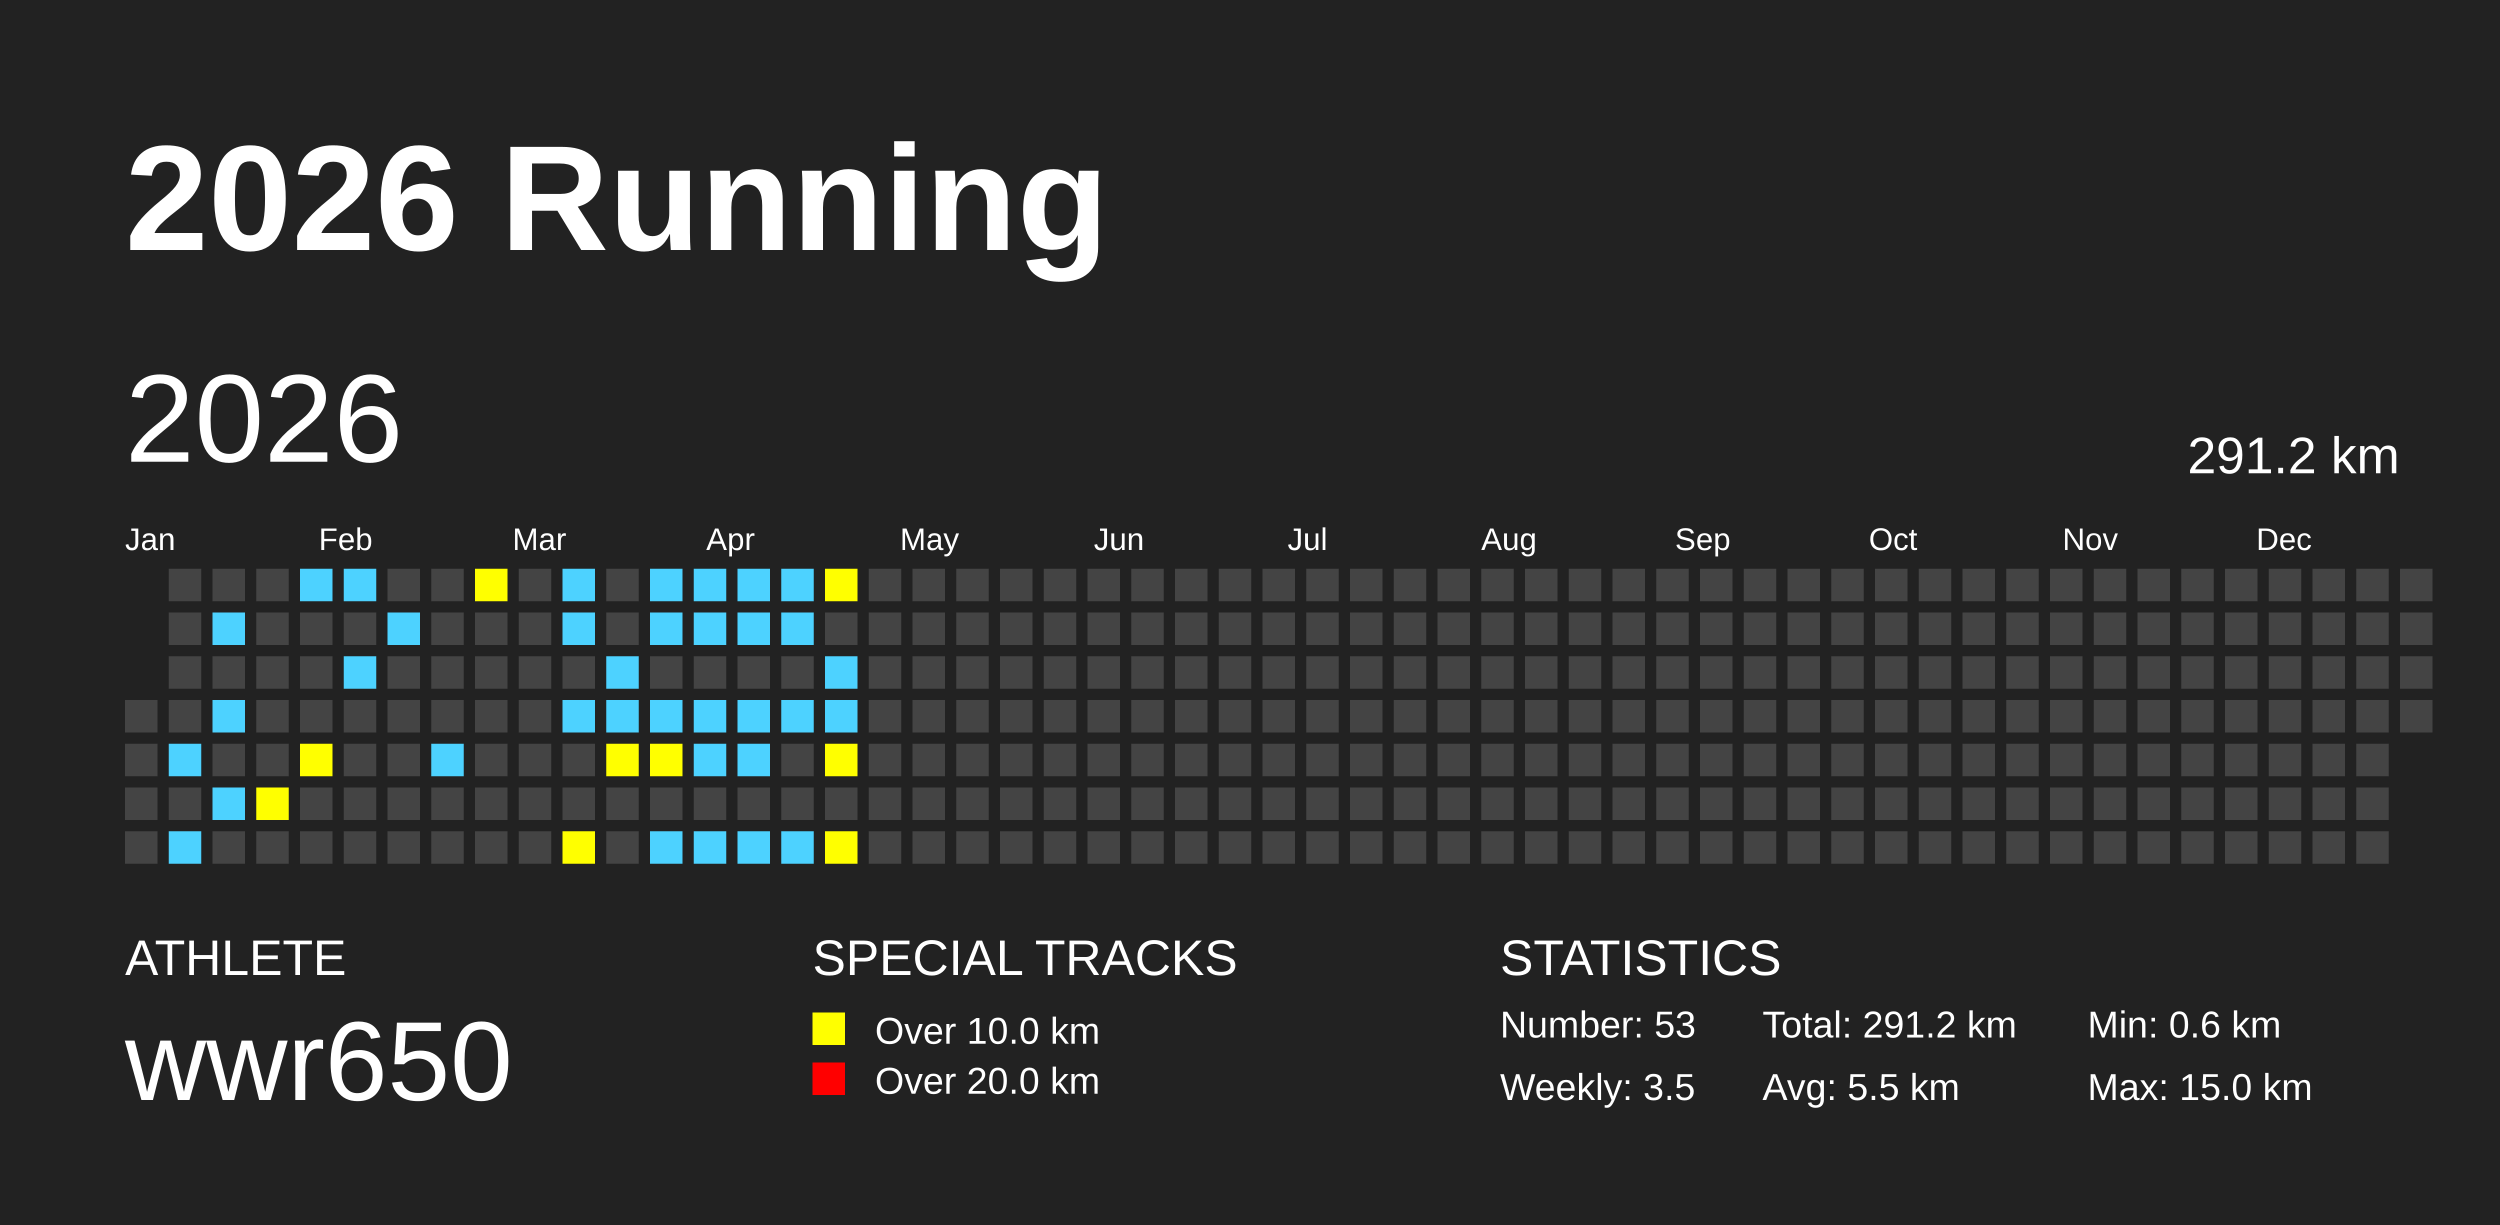
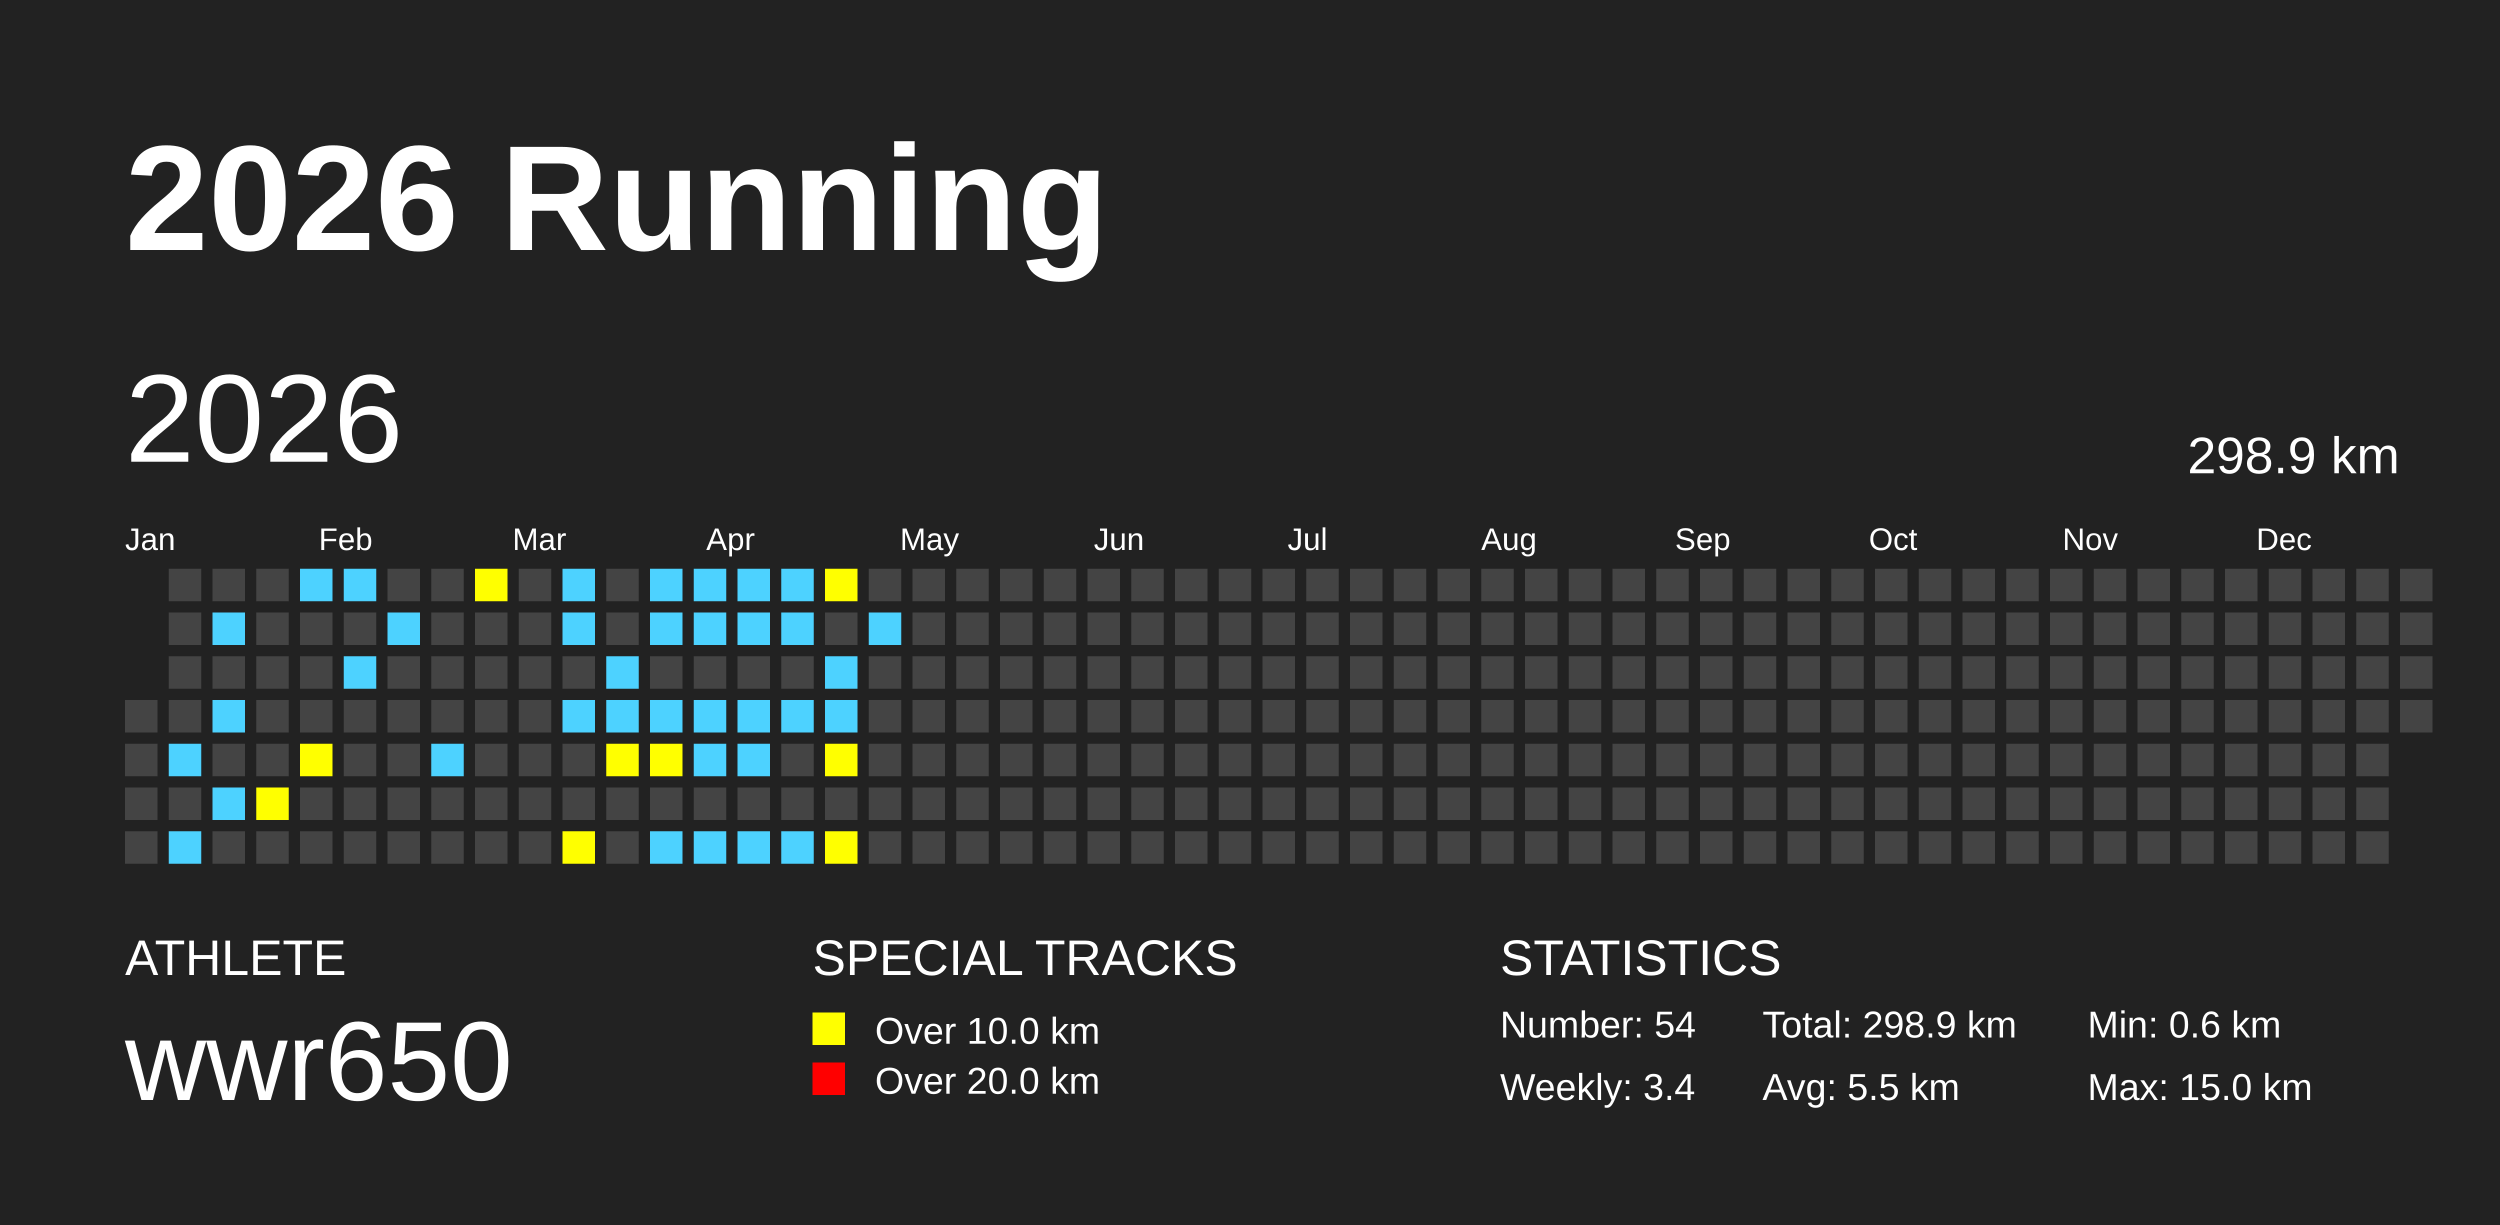
<svg xmlns="http://www.w3.org/2000/svg" baseProfile="full" height="98mm" version="1.1" viewBox="0,0,200,98" width="200mm">
  <defs />
  <rect fill="#222222" height="98" width="200" x="0" y="0" />
  <text fill="#FFFFFF" style="font-size:12px; font-family:Arial; font-weight:bold;" x="10" y="20">2026 Running</text>
  <text fill="#FFFFFF" style="font-size:4px; font-family:Arial" x="10" y="78">ATHLETE</text>
  <text fill="#FFFFFF" style="font-size:9px; font-family:Arial" x="10" y="88">wwr650</text>
  <text fill="#FFFFFF" style="font-size:4px; font-family:Arial" x="65" y="78">SPECIAL TRACKS</text>
  <rect fill="yellow" height="2.6" width="2.6" x="65" y="81" />
  <text fill="#FFFFFF" style="font-size:3px; font-family:Arial" x="70" y="83.5">Over 10.0 km</text>
  <rect fill="red" height="2.6" width="2.6" x="65" y="85" />
  <text fill="#FFFFFF" style="font-size:3px; font-family:Arial" x="70" y="87.5">Over 20.0 km</text>
  <text fill="#FFFFFF" style="font-size:4px; font-family:Arial" x="120" y="78">STATISTICS</text>
-   <text fill="#FFFFFF" style="font-size:3px; font-family:Arial" x="120" y="83">Number: 53</text>
-   <text fill="#FFFFFF" style="font-size:3px; font-family:Arial" x="120" y="88">Weekly: 3.5</text>
-   <text fill="#FFFFFF" style="font-size:3px; font-family:Arial" x="141" y="83">Total: 291.2 km</text>
+   <text fill="#FFFFFF" style="font-size:3px; font-family:Arial" x="120" y="83">Number: 54</text>
+   <text fill="#FFFFFF" style="font-size:3px; font-family:Arial" x="120" y="88">Weekly: 3.4</text>
+   <text fill="#FFFFFF" style="font-size:3px; font-family:Arial" x="141" y="83">Total: 298.9 km</text>
  <text fill="#FFFFFF" style="font-size:3px; font-family:Arial" x="141" y="88">Avg: 5.5 km</text>
  <text fill="#FFFFFF" style="font-size:3px; font-family:Arial" x="167" y="83">Min: 0.6 km</text>
  <text fill="#FFFFFF" style="font-size:3px; font-family:Arial" x="167" y="88">Max: 15.0 km</text>
  <text dominant-baseline="hanging" fill="#FFFFFF" style="font-size:10.0px; font-family:Arial;" x="10" y="30">2026</text>
-   <text dominant-baseline="hanging" fill="#FFFFFF" style="font-size:4.125px; font-family:Arial;" x="175" y="35">291.2 km</text>
+   <text dominant-baseline="hanging" fill="#FFFFFF" style="font-size:4.125px; font-family:Arial;" x="175" y="35">298.9 km</text>
  <text fill="#FFFFFF" style="font-size:2.5px; font-family:Arial" x="10.0" y="44">Jan</text>
  <text fill="#FFFFFF" style="font-size:2.5px; font-family:Arial" x="25.5" y="44">Feb</text>
  <text fill="#FFFFFF" style="font-size:2.5px; font-family:Arial" x="41.0" y="44">Mar</text>
  <text fill="#FFFFFF" style="font-size:2.5px; font-family:Arial" x="56.5" y="44">Apr</text>
  <text fill="#FFFFFF" style="font-size:2.5px; font-family:Arial" x="72.0" y="44">May</text>
  <text fill="#FFFFFF" style="font-size:2.5px; font-family:Arial" x="87.5" y="44">Jun</text>
  <text fill="#FFFFFF" style="font-size:2.5px; font-family:Arial" x="103.0" y="44">Jul</text>
  <text fill="#FFFFFF" style="font-size:2.5px; font-family:Arial" x="118.5" y="44">Aug</text>
  <text fill="#FFFFFF" style="font-size:2.5px; font-family:Arial" x="134.0" y="44">Sep</text>
  <text fill="#FFFFFF" style="font-size:2.5px; font-family:Arial" x="149.5" y="44">Oct</text>
  <text fill="#FFFFFF" style="font-size:2.5px; font-family:Arial" x="165.0" y="44">Nov</text>
  <text fill="#FFFFFF" style="font-size:2.5px; font-family:Arial" x="180.5" y="44">Dec</text>
  <rect fill="#444444" height="2.6" width="2.6" x="10.0" y="56.0" />
  <rect fill="#444444" height="2.6" width="2.6" x="10.0" y="59.5" />
  <rect fill="#444444" height="2.6" width="2.6" x="10.0" y="63.0" />
  <rect fill="#444444" height="2.6" width="2.6" x="10.0" y="66.5" />
  <rect fill="#444444" height="2.6" width="2.6" x="13.5" y="45.5" />
  <rect fill="#444444" height="2.6" width="2.6" x="13.5" y="49.0" />
  <rect fill="#444444" height="2.6" width="2.6" x="13.5" y="52.5" />
  <rect fill="#444444" height="2.6" width="2.6" x="13.5" y="56.0" />
  <rect fill="#4DD2FF" height="2.6" width="2.6" x="13.5" y="59.5" />
  <rect fill="#444444" height="2.6" width="2.6" x="13.5" y="63.0" />
  <rect fill="#4DD2FF" height="2.6" width="2.6" x="13.5" y="66.5" />
  <rect fill="#444444" height="2.6" width="2.6" x="17.0" y="45.5" />
  <rect fill="#4DD2FF" height="2.6" width="2.6" x="17.0" y="49.0" />
  <rect fill="#444444" height="2.6" width="2.6" x="17.0" y="52.5" />
  <rect fill="#4DD2FF" height="2.6" width="2.6" x="17.0" y="56.0" />
  <rect fill="#444444" height="2.6" width="2.6" x="17.0" y="59.5" />
  <rect fill="#4DD2FF" height="2.6" width="2.6" x="17.0" y="63.0" />
  <rect fill="#444444" height="2.6" width="2.6" x="17.0" y="66.5" />
  <rect fill="#444444" height="2.6" width="2.6" x="20.5" y="45.5" />
  <rect fill="#444444" height="2.6" width="2.6" x="20.5" y="49.0" />
  <rect fill="#444444" height="2.6" width="2.6" x="20.5" y="52.5" />
  <rect fill="#444444" height="2.6" width="2.6" x="20.5" y="56.0" />
  <rect fill="#444444" height="2.6" width="2.6" x="20.5" y="59.5" />
  <rect fill="yellow" height="2.6" width="2.6" x="20.5" y="63.0" />
  <rect fill="#444444" height="2.6" width="2.6" x="20.5" y="66.5" />
  <rect fill="#4DD2FF" height="2.6" width="2.6" x="24.0" y="45.5" />
  <rect fill="#444444" height="2.6" width="2.6" x="24.0" y="49.0" />
  <rect fill="#444444" height="2.6" width="2.6" x="24.0" y="52.5" />
  <rect fill="#444444" height="2.6" width="2.6" x="24.0" y="56.0" />
  <rect fill="yellow" height="2.6" width="2.6" x="24.0" y="59.5" />
  <rect fill="#444444" height="2.6" width="2.6" x="24.0" y="63.0" />
  <rect fill="#444444" height="2.6" width="2.6" x="24.0" y="66.5" />
  <rect fill="#4DD2FF" height="2.6" width="2.6" x="27.5" y="45.5" />
  <rect fill="#444444" height="2.6" width="2.6" x="27.5" y="49.0" />
  <rect fill="#4DD2FF" height="2.6" width="2.6" x="27.5" y="52.5" />
  <rect fill="#444444" height="2.6" width="2.6" x="27.5" y="56.0" />
  <rect fill="#444444" height="2.6" width="2.6" x="27.5" y="59.5" />
  <rect fill="#444444" height="2.6" width="2.6" x="27.5" y="63.0" />
  <rect fill="#444444" height="2.6" width="2.6" x="27.5" y="66.5" />
  <rect fill="#444444" height="2.6" width="2.6" x="31.0" y="45.5" />
  <rect fill="#4DD2FF" height="2.6" width="2.6" x="31.0" y="49.0" />
  <rect fill="#444444" height="2.6" width="2.6" x="31.0" y="52.5" />
  <rect fill="#444444" height="2.6" width="2.6" x="31.0" y="56.0" />
  <rect fill="#444444" height="2.6" width="2.6" x="31.0" y="59.5" />
  <rect fill="#444444" height="2.6" width="2.6" x="31.0" y="63.0" />
  <rect fill="#444444" height="2.6" width="2.6" x="31.0" y="66.5" />
  <rect fill="#444444" height="2.6" width="2.6" x="34.5" y="45.5" />
  <rect fill="#444444" height="2.6" width="2.6" x="34.5" y="49.0" />
  <rect fill="#444444" height="2.6" width="2.6" x="34.5" y="52.5" />
  <rect fill="#444444" height="2.6" width="2.6" x="34.5" y="56.0" />
  <rect fill="#4DD2FF" height="2.6" width="2.6" x="34.5" y="59.5" />
  <rect fill="#444444" height="2.6" width="2.6" x="34.5" y="63.0" />
  <rect fill="#444444" height="2.6" width="2.6" x="34.5" y="66.5" />
  <rect fill="yellow" height="2.6" width="2.6" x="38.0" y="45.5" />
  <rect fill="#444444" height="2.6" width="2.6" x="38.0" y="49.0" />
  <rect fill="#444444" height="2.6" width="2.6" x="38.0" y="52.5" />
  <rect fill="#444444" height="2.6" width="2.6" x="38.0" y="56.0" />
  <rect fill="#444444" height="2.6" width="2.6" x="38.0" y="59.5" />
  <rect fill="#444444" height="2.6" width="2.6" x="38.0" y="63.0" />
  <rect fill="#444444" height="2.6" width="2.6" x="38.0" y="66.5" />
  <rect fill="#444444" height="2.6" width="2.6" x="41.5" y="45.5" />
  <rect fill="#444444" height="2.6" width="2.6" x="41.5" y="49.0" />
  <rect fill="#444444" height="2.6" width="2.6" x="41.5" y="52.5" />
  <rect fill="#444444" height="2.6" width="2.6" x="41.5" y="56.0" />
  <rect fill="#444444" height="2.6" width="2.6" x="41.5" y="59.5" />
  <rect fill="#444444" height="2.6" width="2.6" x="41.5" y="63.0" />
  <rect fill="#444444" height="2.6" width="2.6" x="41.5" y="66.5" />
  <rect fill="#4DD2FF" height="2.6" width="2.6" x="45.0" y="45.5" />
  <rect fill="#4DD2FF" height="2.6" width="2.6" x="45.0" y="49.0" />
  <rect fill="#444444" height="2.6" width="2.6" x="45.0" y="52.5" />
  <rect fill="#4DD2FF" height="2.6" width="2.6" x="45.0" y="56.0" />
  <rect fill="#444444" height="2.6" width="2.6" x="45.0" y="59.5" />
  <rect fill="#444444" height="2.6" width="2.6" x="45.0" y="63.0" />
  <rect fill="yellow" height="2.6" width="2.6" x="45.0" y="66.5" />
  <rect fill="#444444" height="2.6" width="2.6" x="48.5" y="45.5" />
  <rect fill="#444444" height="2.6" width="2.6" x="48.5" y="49.0" />
  <rect fill="#4DD2FF" height="2.6" width="2.6" x="48.5" y="52.5" />
  <rect fill="#4DD2FF" height="2.6" width="2.6" x="48.5" y="56.0" />
  <rect fill="yellow" height="2.6" width="2.6" x="48.5" y="59.5" />
  <rect fill="#444444" height="2.6" width="2.6" x="48.5" y="63.0" />
  <rect fill="#444444" height="2.6" width="2.6" x="48.5" y="66.5" />
  <rect fill="#4DD2FF" height="2.6" width="2.6" x="52.0" y="45.5" />
  <rect fill="#4DD2FF" height="2.6" width="2.6" x="52.0" y="49.0" />
  <rect fill="#444444" height="2.6" width="2.6" x="52.0" y="52.5" />
  <rect fill="#4DD2FF" height="2.6" width="2.6" x="52.0" y="56.0" />
  <rect fill="yellow" height="2.6" width="2.6" x="52.0" y="59.5" />
  <rect fill="#444444" height="2.6" width="2.6" x="52.0" y="63.0" />
  <rect fill="#4DD2FF" height="2.6" width="2.6" x="52.0" y="66.5" />
  <rect fill="#4DD2FF" height="2.6" width="2.6" x="55.5" y="45.5" />
  <rect fill="#4DD2FF" height="2.6" width="2.6" x="55.5" y="49.0" />
  <rect fill="#444444" height="2.6" width="2.6" x="55.5" y="52.5" />
  <rect fill="#4DD2FF" height="2.6" width="2.6" x="55.5" y="56.0" />
  <rect fill="#4DD2FF" height="2.6" width="2.6" x="55.5" y="59.5" />
  <rect fill="#444444" height="2.6" width="2.6" x="55.5" y="63.0" />
  <rect fill="#4DD2FF" height="2.6" width="2.6" x="55.5" y="66.5" />
  <rect fill="#4DD2FF" height="2.6" width="2.6" x="59.0" y="45.5" />
  <rect fill="#4DD2FF" height="2.6" width="2.6" x="59.0" y="49.0" />
  <rect fill="#444444" height="2.6" width="2.6" x="59.0" y="52.5" />
  <rect fill="#4DD2FF" height="2.6" width="2.6" x="59.0" y="56.0" />
  <rect fill="#4DD2FF" height="2.6" width="2.6" x="59.0" y="59.5" />
  <rect fill="#444444" height="2.6" width="2.6" x="59.0" y="63.0" />
  <rect fill="#4DD2FF" height="2.6" width="2.6" x="59.0" y="66.5" />
  <rect fill="#4DD2FF" height="2.6" width="2.6" x="62.5" y="45.5" />
  <rect fill="#4DD2FF" height="2.6" width="2.6" x="62.5" y="49.0" />
  <rect fill="#444444" height="2.6" width="2.6" x="62.5" y="52.5" />
  <rect fill="#4DD2FF" height="2.6" width="2.6" x="62.5" y="56.0" />
  <rect fill="#444444" height="2.6" width="2.6" x="62.5" y="59.5" />
  <rect fill="#444444" height="2.6" width="2.6" x="62.5" y="63.0" />
  <rect fill="#4DD2FF" height="2.6" width="2.6" x="62.5" y="66.5" />
  <rect fill="yellow" height="2.6" width="2.6" x="66.0" y="45.5" />
  <rect fill="#444444" height="2.6" width="2.6" x="66.0" y="49.0" />
  <rect fill="#4DD2FF" height="2.6" width="2.6" x="66.0" y="52.5" />
  <rect fill="#4DD2FF" height="2.6" width="2.6" x="66.0" y="56.0" />
  <rect fill="yellow" height="2.6" width="2.6" x="66.0" y="59.5" />
  <rect fill="#444444" height="2.6" width="2.6" x="66.0" y="63.0" />
  <rect fill="yellow" height="2.6" width="2.6" x="66.0" y="66.5" />
  <rect fill="#444444" height="2.6" width="2.6" x="69.5" y="45.5" />
-   <rect fill="#444444" height="2.6" width="2.6" x="69.5" y="49.0" />
+   <rect fill="#4DD2FF" height="2.6" width="2.6" x="69.5" y="49.0" />
  <rect fill="#444444" height="2.6" width="2.6" x="69.5" y="52.5" />
  <rect fill="#444444" height="2.6" width="2.6" x="69.5" y="56.0" />
  <rect fill="#444444" height="2.6" width="2.6" x="69.5" y="59.5" />
  <rect fill="#444444" height="2.6" width="2.6" x="69.5" y="63.0" />
  <rect fill="#444444" height="2.6" width="2.6" x="69.5" y="66.5" />
  <rect fill="#444444" height="2.6" width="2.6" x="73.0" y="45.5" />
  <rect fill="#444444" height="2.6" width="2.6" x="73.0" y="49.0" />
  <rect fill="#444444" height="2.6" width="2.6" x="73.0" y="52.5" />
  <rect fill="#444444" height="2.6" width="2.6" x="73.0" y="56.0" />
  <rect fill="#444444" height="2.6" width="2.6" x="73.0" y="59.5" />
  <rect fill="#444444" height="2.6" width="2.6" x="73.0" y="63.0" />
  <rect fill="#444444" height="2.6" width="2.6" x="73.0" y="66.5" />
  <rect fill="#444444" height="2.6" width="2.6" x="76.5" y="45.5" />
  <rect fill="#444444" height="2.6" width="2.6" x="76.5" y="49.0" />
  <rect fill="#444444" height="2.6" width="2.6" x="76.5" y="52.5" />
  <rect fill="#444444" height="2.6" width="2.6" x="76.5" y="56.0" />
  <rect fill="#444444" height="2.6" width="2.6" x="76.5" y="59.5" />
  <rect fill="#444444" height="2.6" width="2.6" x="76.5" y="63.0" />
  <rect fill="#444444" height="2.6" width="2.6" x="76.5" y="66.5" />
  <rect fill="#444444" height="2.6" width="2.6" x="80.0" y="45.5" />
  <rect fill="#444444" height="2.6" width="2.6" x="80.0" y="49.0" />
  <rect fill="#444444" height="2.6" width="2.6" x="80.0" y="52.5" />
  <rect fill="#444444" height="2.6" width="2.6" x="80.0" y="56.0" />
  <rect fill="#444444" height="2.6" width="2.6" x="80.0" y="59.5" />
  <rect fill="#444444" height="2.6" width="2.6" x="80.0" y="63.0" />
  <rect fill="#444444" height="2.6" width="2.6" x="80.0" y="66.5" />
  <rect fill="#444444" height="2.6" width="2.6" x="83.5" y="45.5" />
  <rect fill="#444444" height="2.6" width="2.6" x="83.5" y="49.0" />
  <rect fill="#444444" height="2.6" width="2.6" x="83.5" y="52.5" />
  <rect fill="#444444" height="2.6" width="2.6" x="83.5" y="56.0" />
  <rect fill="#444444" height="2.6" width="2.6" x="83.5" y="59.5" />
  <rect fill="#444444" height="2.6" width="2.6" x="83.5" y="63.0" />
  <rect fill="#444444" height="2.6" width="2.6" x="83.5" y="66.5" />
  <rect fill="#444444" height="2.6" width="2.6" x="87.0" y="45.5" />
  <rect fill="#444444" height="2.6" width="2.6" x="87.0" y="49.0" />
  <rect fill="#444444" height="2.6" width="2.6" x="87.0" y="52.5" />
  <rect fill="#444444" height="2.6" width="2.6" x="87.0" y="56.0" />
  <rect fill="#444444" height="2.6" width="2.6" x="87.0" y="59.5" />
  <rect fill="#444444" height="2.6" width="2.6" x="87.0" y="63.0" />
  <rect fill="#444444" height="2.6" width="2.6" x="87.0" y="66.5" />
  <rect fill="#444444" height="2.6" width="2.6" x="90.5" y="45.5" />
  <rect fill="#444444" height="2.6" width="2.6" x="90.5" y="49.0" />
  <rect fill="#444444" height="2.6" width="2.6" x="90.5" y="52.5" />
  <rect fill="#444444" height="2.6" width="2.6" x="90.5" y="56.0" />
  <rect fill="#444444" height="2.6" width="2.6" x="90.5" y="59.5" />
  <rect fill="#444444" height="2.6" width="2.6" x="90.5" y="63.0" />
  <rect fill="#444444" height="2.6" width="2.6" x="90.5" y="66.5" />
  <rect fill="#444444" height="2.6" width="2.6" x="94.0" y="45.5" />
  <rect fill="#444444" height="2.6" width="2.6" x="94.0" y="49.0" />
  <rect fill="#444444" height="2.6" width="2.6" x="94.0" y="52.5" />
  <rect fill="#444444" height="2.6" width="2.6" x="94.0" y="56.0" />
  <rect fill="#444444" height="2.6" width="2.6" x="94.0" y="59.5" />
  <rect fill="#444444" height="2.6" width="2.6" x="94.0" y="63.0" />
  <rect fill="#444444" height="2.6" width="2.6" x="94.0" y="66.5" />
  <rect fill="#444444" height="2.6" width="2.6" x="97.5" y="45.5" />
  <rect fill="#444444" height="2.6" width="2.6" x="97.5" y="49.0" />
  <rect fill="#444444" height="2.6" width="2.6" x="97.5" y="52.5" />
  <rect fill="#444444" height="2.6" width="2.6" x="97.5" y="56.0" />
  <rect fill="#444444" height="2.6" width="2.6" x="97.5" y="59.5" />
  <rect fill="#444444" height="2.6" width="2.6" x="97.5" y="63.0" />
  <rect fill="#444444" height="2.6" width="2.6" x="97.5" y="66.5" />
  <rect fill="#444444" height="2.6" width="2.6" x="101.0" y="45.5" />
  <rect fill="#444444" height="2.6" width="2.6" x="101.0" y="49.0" />
  <rect fill="#444444" height="2.6" width="2.6" x="101.0" y="52.5" />
  <rect fill="#444444" height="2.6" width="2.6" x="101.0" y="56.0" />
  <rect fill="#444444" height="2.6" width="2.6" x="101.0" y="59.5" />
  <rect fill="#444444" height="2.6" width="2.6" x="101.0" y="63.0" />
  <rect fill="#444444" height="2.6" width="2.6" x="101.0" y="66.5" />
  <rect fill="#444444" height="2.6" width="2.6" x="104.5" y="45.5" />
  <rect fill="#444444" height="2.6" width="2.6" x="104.5" y="49.0" />
  <rect fill="#444444" height="2.6" width="2.6" x="104.5" y="52.5" />
  <rect fill="#444444" height="2.6" width="2.6" x="104.5" y="56.0" />
  <rect fill="#444444" height="2.6" width="2.6" x="104.5" y="59.5" />
  <rect fill="#444444" height="2.6" width="2.6" x="104.5" y="63.0" />
  <rect fill="#444444" height="2.6" width="2.6" x="104.5" y="66.5" />
  <rect fill="#444444" height="2.6" width="2.6" x="108.0" y="45.5" />
  <rect fill="#444444" height="2.6" width="2.6" x="108.0" y="49.0" />
  <rect fill="#444444" height="2.6" width="2.6" x="108.0" y="52.5" />
  <rect fill="#444444" height="2.6" width="2.6" x="108.0" y="56.0" />
  <rect fill="#444444" height="2.6" width="2.6" x="108.0" y="59.5" />
  <rect fill="#444444" height="2.6" width="2.6" x="108.0" y="63.0" />
  <rect fill="#444444" height="2.6" width="2.6" x="108.0" y="66.5" />
  <rect fill="#444444" height="2.6" width="2.6" x="111.5" y="45.5" />
  <rect fill="#444444" height="2.6" width="2.6" x="111.5" y="49.0" />
  <rect fill="#444444" height="2.6" width="2.6" x="111.5" y="52.5" />
  <rect fill="#444444" height="2.6" width="2.6" x="111.5" y="56.0" />
  <rect fill="#444444" height="2.6" width="2.6" x="111.5" y="59.5" />
  <rect fill="#444444" height="2.6" width="2.6" x="111.5" y="63.0" />
  <rect fill="#444444" height="2.6" width="2.6" x="111.5" y="66.5" />
  <rect fill="#444444" height="2.6" width="2.6" x="115.0" y="45.5" />
  <rect fill="#444444" height="2.6" width="2.6" x="115.0" y="49.0" />
  <rect fill="#444444" height="2.6" width="2.6" x="115.0" y="52.5" />
  <rect fill="#444444" height="2.6" width="2.6" x="115.0" y="56.0" />
  <rect fill="#444444" height="2.6" width="2.6" x="115.0" y="59.5" />
  <rect fill="#444444" height="2.6" width="2.6" x="115.0" y="63.0" />
  <rect fill="#444444" height="2.6" width="2.6" x="115.0" y="66.5" />
  <rect fill="#444444" height="2.6" width="2.6" x="118.5" y="45.5" />
  <rect fill="#444444" height="2.6" width="2.6" x="118.5" y="49.0" />
  <rect fill="#444444" height="2.6" width="2.6" x="118.5" y="52.5" />
  <rect fill="#444444" height="2.6" width="2.6" x="118.5" y="56.0" />
  <rect fill="#444444" height="2.6" width="2.6" x="118.5" y="59.5" />
  <rect fill="#444444" height="2.6" width="2.6" x="118.5" y="63.0" />
  <rect fill="#444444" height="2.6" width="2.6" x="118.5" y="66.5" />
  <rect fill="#444444" height="2.6" width="2.6" x="122.0" y="45.5" />
  <rect fill="#444444" height="2.6" width="2.6" x="122.0" y="49.0" />
  <rect fill="#444444" height="2.6" width="2.6" x="122.0" y="52.5" />
  <rect fill="#444444" height="2.6" width="2.6" x="122.0" y="56.0" />
  <rect fill="#444444" height="2.6" width="2.6" x="122.0" y="59.5" />
  <rect fill="#444444" height="2.6" width="2.6" x="122.0" y="63.0" />
  <rect fill="#444444" height="2.6" width="2.6" x="122.0" y="66.5" />
  <rect fill="#444444" height="2.6" width="2.6" x="125.5" y="45.5" />
  <rect fill="#444444" height="2.6" width="2.6" x="125.5" y="49.0" />
  <rect fill="#444444" height="2.6" width="2.6" x="125.5" y="52.5" />
  <rect fill="#444444" height="2.6" width="2.6" x="125.5" y="56.0" />
  <rect fill="#444444" height="2.6" width="2.6" x="125.5" y="59.5" />
  <rect fill="#444444" height="2.6" width="2.6" x="125.5" y="63.0" />
  <rect fill="#444444" height="2.6" width="2.6" x="125.5" y="66.5" />
  <rect fill="#444444" height="2.6" width="2.6" x="129.0" y="45.5" />
  <rect fill="#444444" height="2.6" width="2.6" x="129.0" y="49.0" />
  <rect fill="#444444" height="2.6" width="2.6" x="129.0" y="52.5" />
  <rect fill="#444444" height="2.6" width="2.6" x="129.0" y="56.0" />
  <rect fill="#444444" height="2.6" width="2.6" x="129.0" y="59.5" />
  <rect fill="#444444" height="2.6" width="2.6" x="129.0" y="63.0" />
  <rect fill="#444444" height="2.6" width="2.6" x="129.0" y="66.5" />
  <rect fill="#444444" height="2.6" width="2.6" x="132.5" y="45.5" />
  <rect fill="#444444" height="2.6" width="2.6" x="132.5" y="49.0" />
  <rect fill="#444444" height="2.6" width="2.6" x="132.5" y="52.5" />
  <rect fill="#444444" height="2.6" width="2.6" x="132.5" y="56.0" />
  <rect fill="#444444" height="2.6" width="2.6" x="132.5" y="59.5" />
  <rect fill="#444444" height="2.6" width="2.6" x="132.5" y="63.0" />
  <rect fill="#444444" height="2.6" width="2.6" x="132.5" y="66.5" />
  <rect fill="#444444" height="2.6" width="2.6" x="136.0" y="45.5" />
  <rect fill="#444444" height="2.6" width="2.6" x="136.0" y="49.0" />
  <rect fill="#444444" height="2.6" width="2.6" x="136.0" y="52.5" />
  <rect fill="#444444" height="2.6" width="2.6" x="136.0" y="56.0" />
  <rect fill="#444444" height="2.6" width="2.6" x="136.0" y="59.5" />
  <rect fill="#444444" height="2.6" width="2.6" x="136.0" y="63.0" />
  <rect fill="#444444" height="2.6" width="2.6" x="136.0" y="66.5" />
  <rect fill="#444444" height="2.6" width="2.6" x="139.5" y="45.5" />
  <rect fill="#444444" height="2.6" width="2.6" x="139.5" y="49.0" />
  <rect fill="#444444" height="2.6" width="2.6" x="139.5" y="52.5" />
  <rect fill="#444444" height="2.6" width="2.6" x="139.5" y="56.0" />
  <rect fill="#444444" height="2.6" width="2.6" x="139.5" y="59.5" />
  <rect fill="#444444" height="2.6" width="2.6" x="139.5" y="63.0" />
  <rect fill="#444444" height="2.6" width="2.6" x="139.5" y="66.5" />
  <rect fill="#444444" height="2.6" width="2.6" x="143.0" y="45.5" />
  <rect fill="#444444" height="2.6" width="2.6" x="143.0" y="49.0" />
  <rect fill="#444444" height="2.6" width="2.6" x="143.0" y="52.5" />
  <rect fill="#444444" height="2.6" width="2.6" x="143.0" y="56.0" />
  <rect fill="#444444" height="2.6" width="2.6" x="143.0" y="59.5" />
  <rect fill="#444444" height="2.6" width="2.6" x="143.0" y="63.0" />
  <rect fill="#444444" height="2.6" width="2.6" x="143.0" y="66.5" />
  <rect fill="#444444" height="2.6" width="2.6" x="146.5" y="45.5" />
  <rect fill="#444444" height="2.6" width="2.6" x="146.5" y="49.0" />
  <rect fill="#444444" height="2.6" width="2.6" x="146.5" y="52.5" />
  <rect fill="#444444" height="2.6" width="2.6" x="146.5" y="56.0" />
  <rect fill="#444444" height="2.6" width="2.6" x="146.5" y="59.5" />
  <rect fill="#444444" height="2.6" width="2.6" x="146.5" y="63.0" />
  <rect fill="#444444" height="2.6" width="2.6" x="146.5" y="66.5" />
  <rect fill="#444444" height="2.6" width="2.6" x="150.0" y="45.5" />
  <rect fill="#444444" height="2.6" width="2.6" x="150.0" y="49.0" />
  <rect fill="#444444" height="2.6" width="2.6" x="150.0" y="52.5" />
  <rect fill="#444444" height="2.6" width="2.6" x="150.0" y="56.0" />
  <rect fill="#444444" height="2.6" width="2.6" x="150.0" y="59.5" />
  <rect fill="#444444" height="2.6" width="2.6" x="150.0" y="63.0" />
  <rect fill="#444444" height="2.6" width="2.6" x="150.0" y="66.5" />
  <rect fill="#444444" height="2.6" width="2.6" x="153.5" y="45.5" />
  <rect fill="#444444" height="2.6" width="2.6" x="153.5" y="49.0" />
  <rect fill="#444444" height="2.6" width="2.6" x="153.5" y="52.5" />
  <rect fill="#444444" height="2.6" width="2.6" x="153.5" y="56.0" />
  <rect fill="#444444" height="2.6" width="2.6" x="153.5" y="59.5" />
  <rect fill="#444444" height="2.6" width="2.6" x="153.5" y="63.0" />
  <rect fill="#444444" height="2.6" width="2.6" x="153.5" y="66.5" />
  <rect fill="#444444" height="2.6" width="2.6" x="157.0" y="45.5" />
  <rect fill="#444444" height="2.6" width="2.6" x="157.0" y="49.0" />
  <rect fill="#444444" height="2.6" width="2.6" x="157.0" y="52.5" />
  <rect fill="#444444" height="2.6" width="2.6" x="157.0" y="56.0" />
  <rect fill="#444444" height="2.6" width="2.6" x="157.0" y="59.5" />
  <rect fill="#444444" height="2.6" width="2.6" x="157.0" y="63.0" />
  <rect fill="#444444" height="2.6" width="2.6" x="157.0" y="66.5" />
  <rect fill="#444444" height="2.6" width="2.6" x="160.5" y="45.5" />
  <rect fill="#444444" height="2.6" width="2.6" x="160.5" y="49.0" />
  <rect fill="#444444" height="2.6" width="2.6" x="160.5" y="52.5" />
  <rect fill="#444444" height="2.6" width="2.6" x="160.5" y="56.0" />
  <rect fill="#444444" height="2.6" width="2.6" x="160.5" y="59.5" />
  <rect fill="#444444" height="2.6" width="2.6" x="160.5" y="63.0" />
  <rect fill="#444444" height="2.6" width="2.6" x="160.5" y="66.5" />
  <rect fill="#444444" height="2.6" width="2.6" x="164.0" y="45.5" />
  <rect fill="#444444" height="2.6" width="2.6" x="164.0" y="49.0" />
  <rect fill="#444444" height="2.6" width="2.6" x="164.0" y="52.5" />
  <rect fill="#444444" height="2.6" width="2.6" x="164.0" y="56.0" />
  <rect fill="#444444" height="2.6" width="2.6" x="164.0" y="59.5" />
  <rect fill="#444444" height="2.6" width="2.6" x="164.0" y="63.0" />
  <rect fill="#444444" height="2.6" width="2.6" x="164.0" y="66.5" />
  <rect fill="#444444" height="2.6" width="2.6" x="167.5" y="45.5" />
  <rect fill="#444444" height="2.6" width="2.6" x="167.5" y="49.0" />
  <rect fill="#444444" height="2.6" width="2.6" x="167.5" y="52.5" />
  <rect fill="#444444" height="2.6" width="2.6" x="167.5" y="56.0" />
  <rect fill="#444444" height="2.6" width="2.6" x="167.5" y="59.5" />
  <rect fill="#444444" height="2.6" width="2.6" x="167.5" y="63.0" />
  <rect fill="#444444" height="2.6" width="2.6" x="167.5" y="66.5" />
  <rect fill="#444444" height="2.6" width="2.6" x="171.0" y="45.5" />
  <rect fill="#444444" height="2.6" width="2.6" x="171.0" y="49.0" />
  <rect fill="#444444" height="2.6" width="2.6" x="171.0" y="52.5" />
  <rect fill="#444444" height="2.6" width="2.6" x="171.0" y="56.0" />
  <rect fill="#444444" height="2.6" width="2.6" x="171.0" y="59.5" />
  <rect fill="#444444" height="2.6" width="2.6" x="171.0" y="63.0" />
  <rect fill="#444444" height="2.6" width="2.6" x="171.0" y="66.5" />
  <rect fill="#444444" height="2.6" width="2.6" x="174.5" y="45.5" />
  <rect fill="#444444" height="2.6" width="2.6" x="174.5" y="49.0" />
  <rect fill="#444444" height="2.6" width="2.6" x="174.5" y="52.5" />
  <rect fill="#444444" height="2.6" width="2.6" x="174.5" y="56.0" />
  <rect fill="#444444" height="2.6" width="2.6" x="174.5" y="59.5" />
  <rect fill="#444444" height="2.6" width="2.6" x="174.5" y="63.0" />
  <rect fill="#444444" height="2.6" width="2.6" x="174.5" y="66.5" />
  <rect fill="#444444" height="2.6" width="2.6" x="178.0" y="45.5" />
  <rect fill="#444444" height="2.6" width="2.6" x="178.0" y="49.0" />
  <rect fill="#444444" height="2.6" width="2.6" x="178.0" y="52.5" />
  <rect fill="#444444" height="2.6" width="2.6" x="178.0" y="56.0" />
  <rect fill="#444444" height="2.6" width="2.6" x="178.0" y="59.5" />
  <rect fill="#444444" height="2.6" width="2.6" x="178.0" y="63.0" />
  <rect fill="#444444" height="2.6" width="2.6" x="178.0" y="66.5" />
  <rect fill="#444444" height="2.6" width="2.6" x="181.5" y="45.5" />
  <rect fill="#444444" height="2.6" width="2.6" x="181.5" y="49.0" />
  <rect fill="#444444" height="2.6" width="2.6" x="181.5" y="52.5" />
  <rect fill="#444444" height="2.6" width="2.6" x="181.5" y="56.0" />
  <rect fill="#444444" height="2.6" width="2.6" x="181.5" y="59.5" />
  <rect fill="#444444" height="2.6" width="2.6" x="181.5" y="63.0" />
  <rect fill="#444444" height="2.6" width="2.6" x="181.5" y="66.5" />
  <rect fill="#444444" height="2.6" width="2.6" x="185.0" y="45.5" />
  <rect fill="#444444" height="2.6" width="2.6" x="185.0" y="49.0" />
  <rect fill="#444444" height="2.6" width="2.6" x="185.0" y="52.5" />
  <rect fill="#444444" height="2.6" width="2.6" x="185.0" y="56.0" />
  <rect fill="#444444" height="2.6" width="2.6" x="185.0" y="59.5" />
  <rect fill="#444444" height="2.6" width="2.6" x="185.0" y="63.0" />
  <rect fill="#444444" height="2.6" width="2.6" x="185.0" y="66.5" />
  <rect fill="#444444" height="2.6" width="2.6" x="188.5" y="45.5" />
  <rect fill="#444444" height="2.6" width="2.6" x="188.5" y="49.0" />
  <rect fill="#444444" height="2.6" width="2.6" x="188.5" y="52.5" />
  <rect fill="#444444" height="2.6" width="2.6" x="188.5" y="56.0" />
  <rect fill="#444444" height="2.6" width="2.6" x="188.5" y="59.5" />
  <rect fill="#444444" height="2.6" width="2.6" x="188.5" y="63.0" />
  <rect fill="#444444" height="2.6" width="2.6" x="188.5" y="66.5" />
  <rect fill="#444444" height="2.6" width="2.6" x="192.0" y="45.5" />
  <rect fill="#444444" height="2.6" width="2.6" x="192.0" y="49.0" />
  <rect fill="#444444" height="2.6" width="2.6" x="192.0" y="52.5" />
  <rect fill="#444444" height="2.6" width="2.6" x="192.0" y="56.0" />
</svg>
